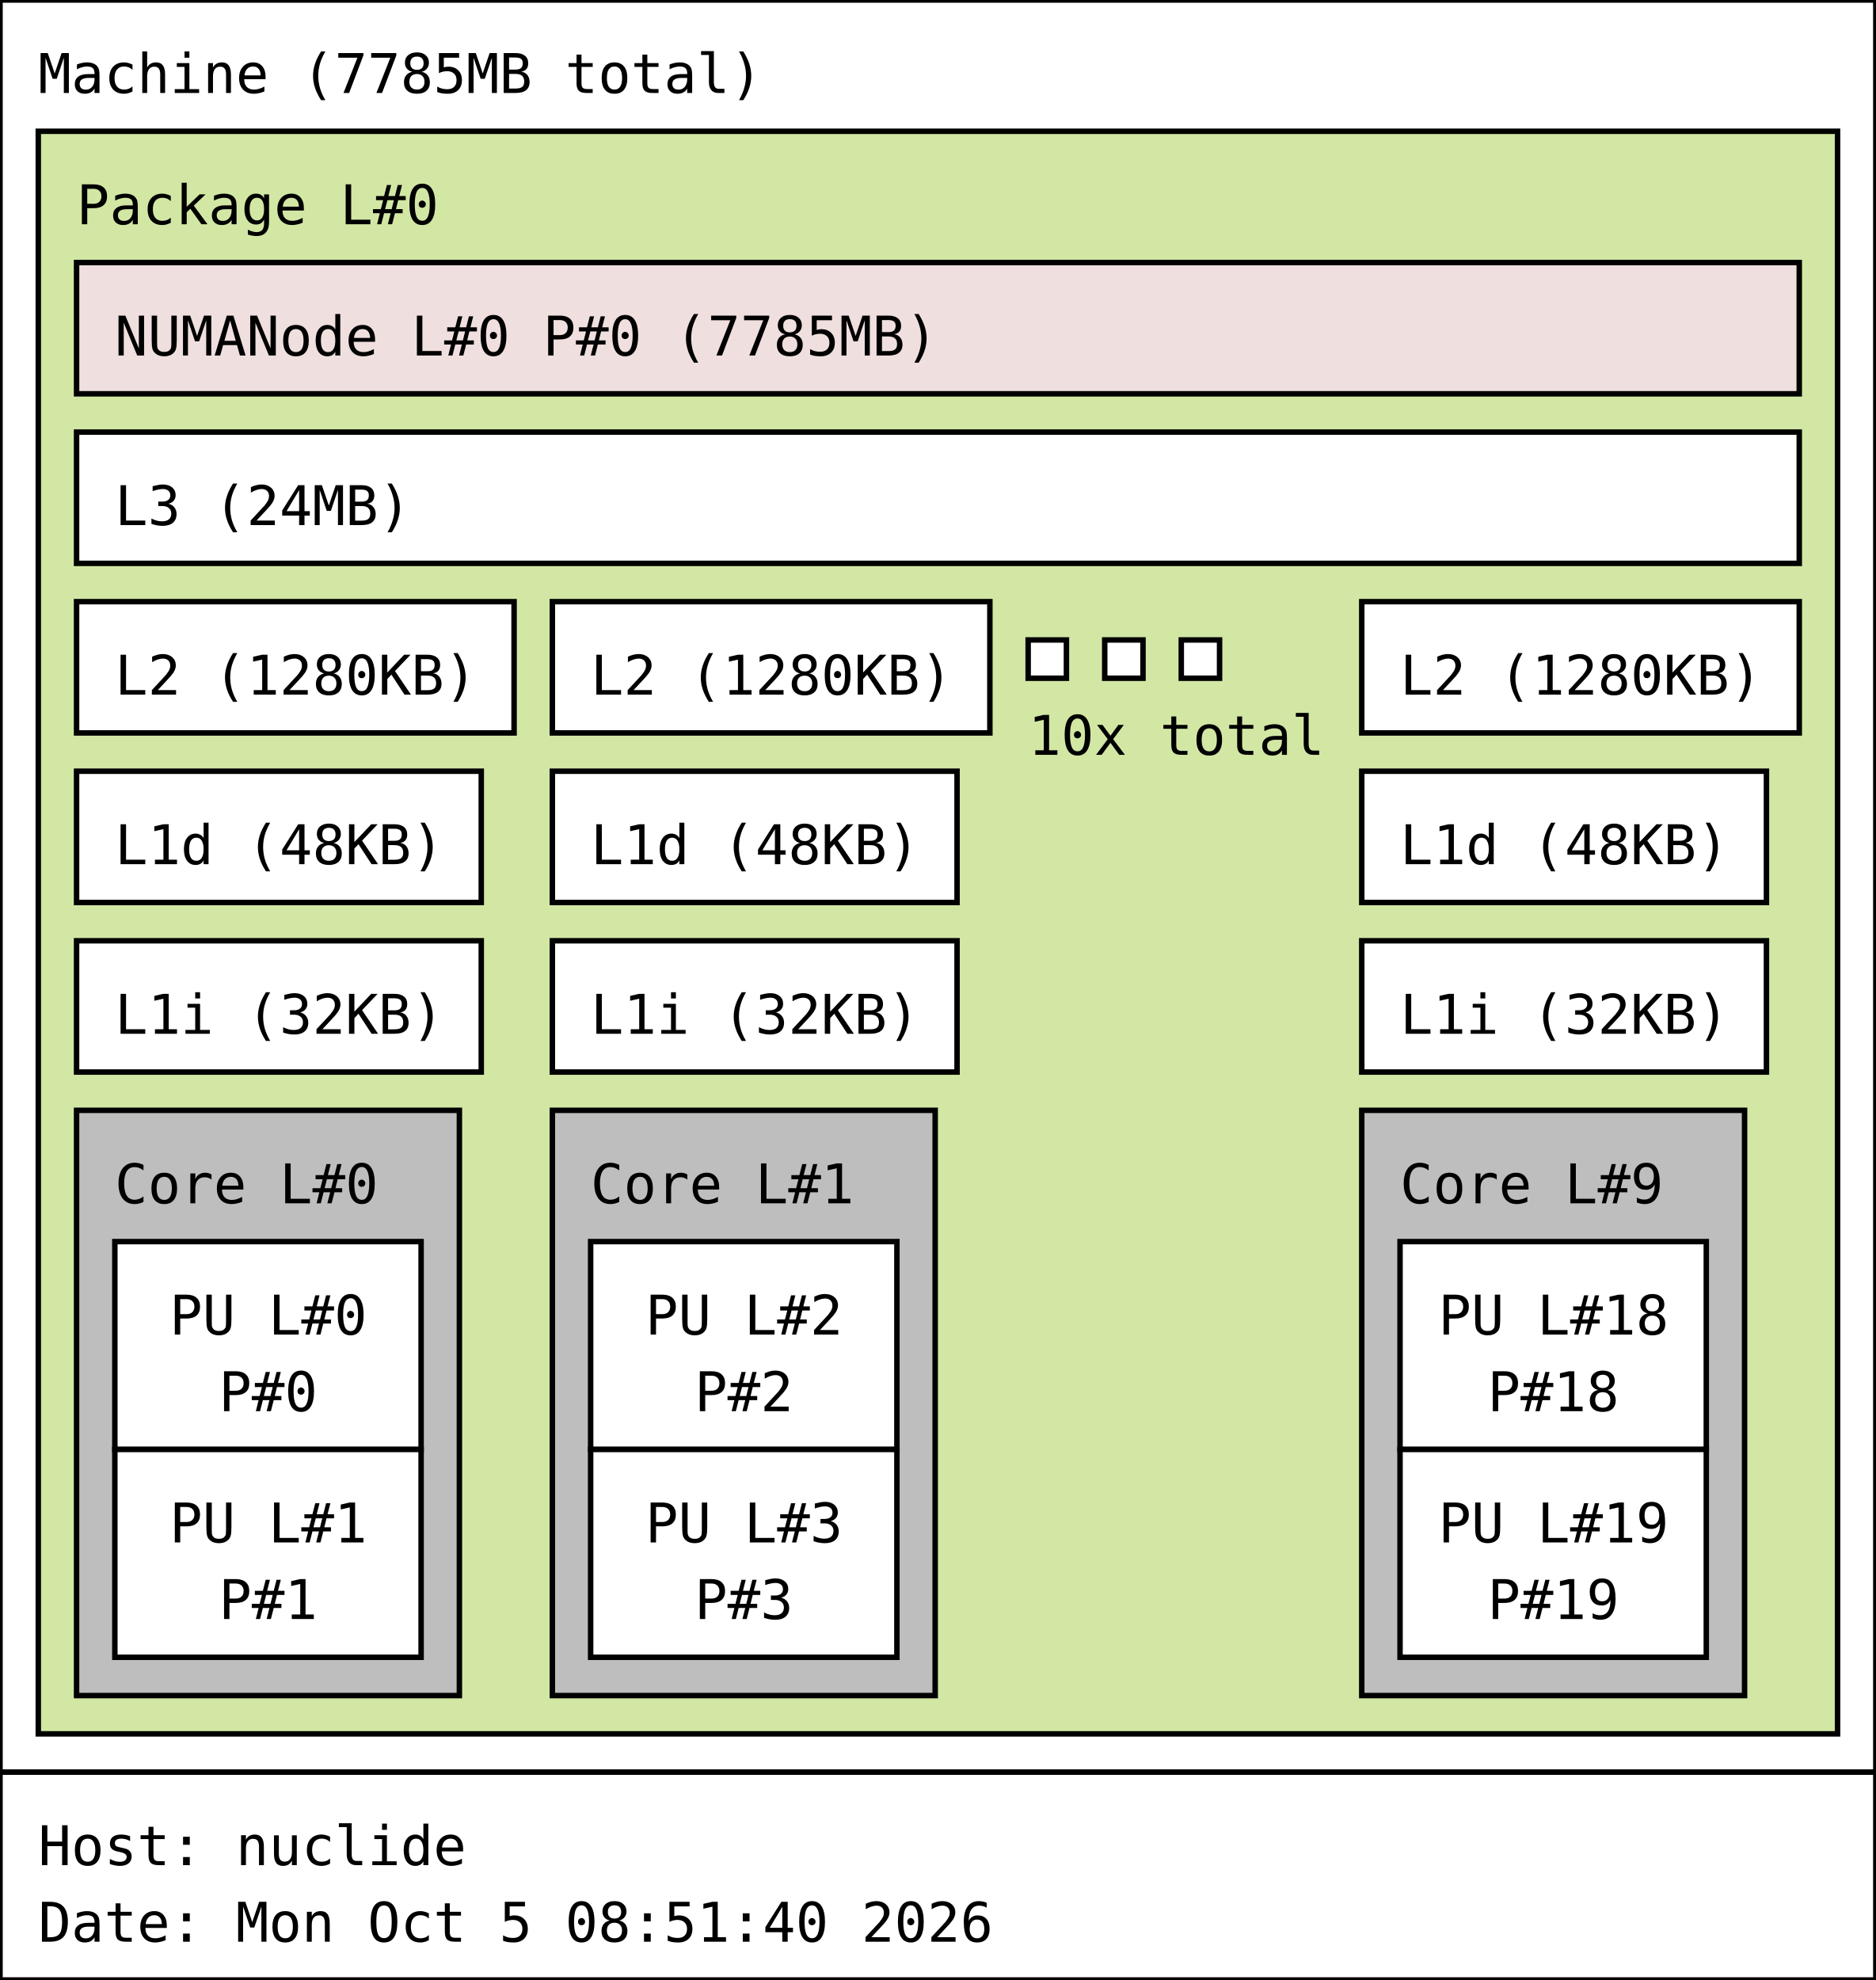
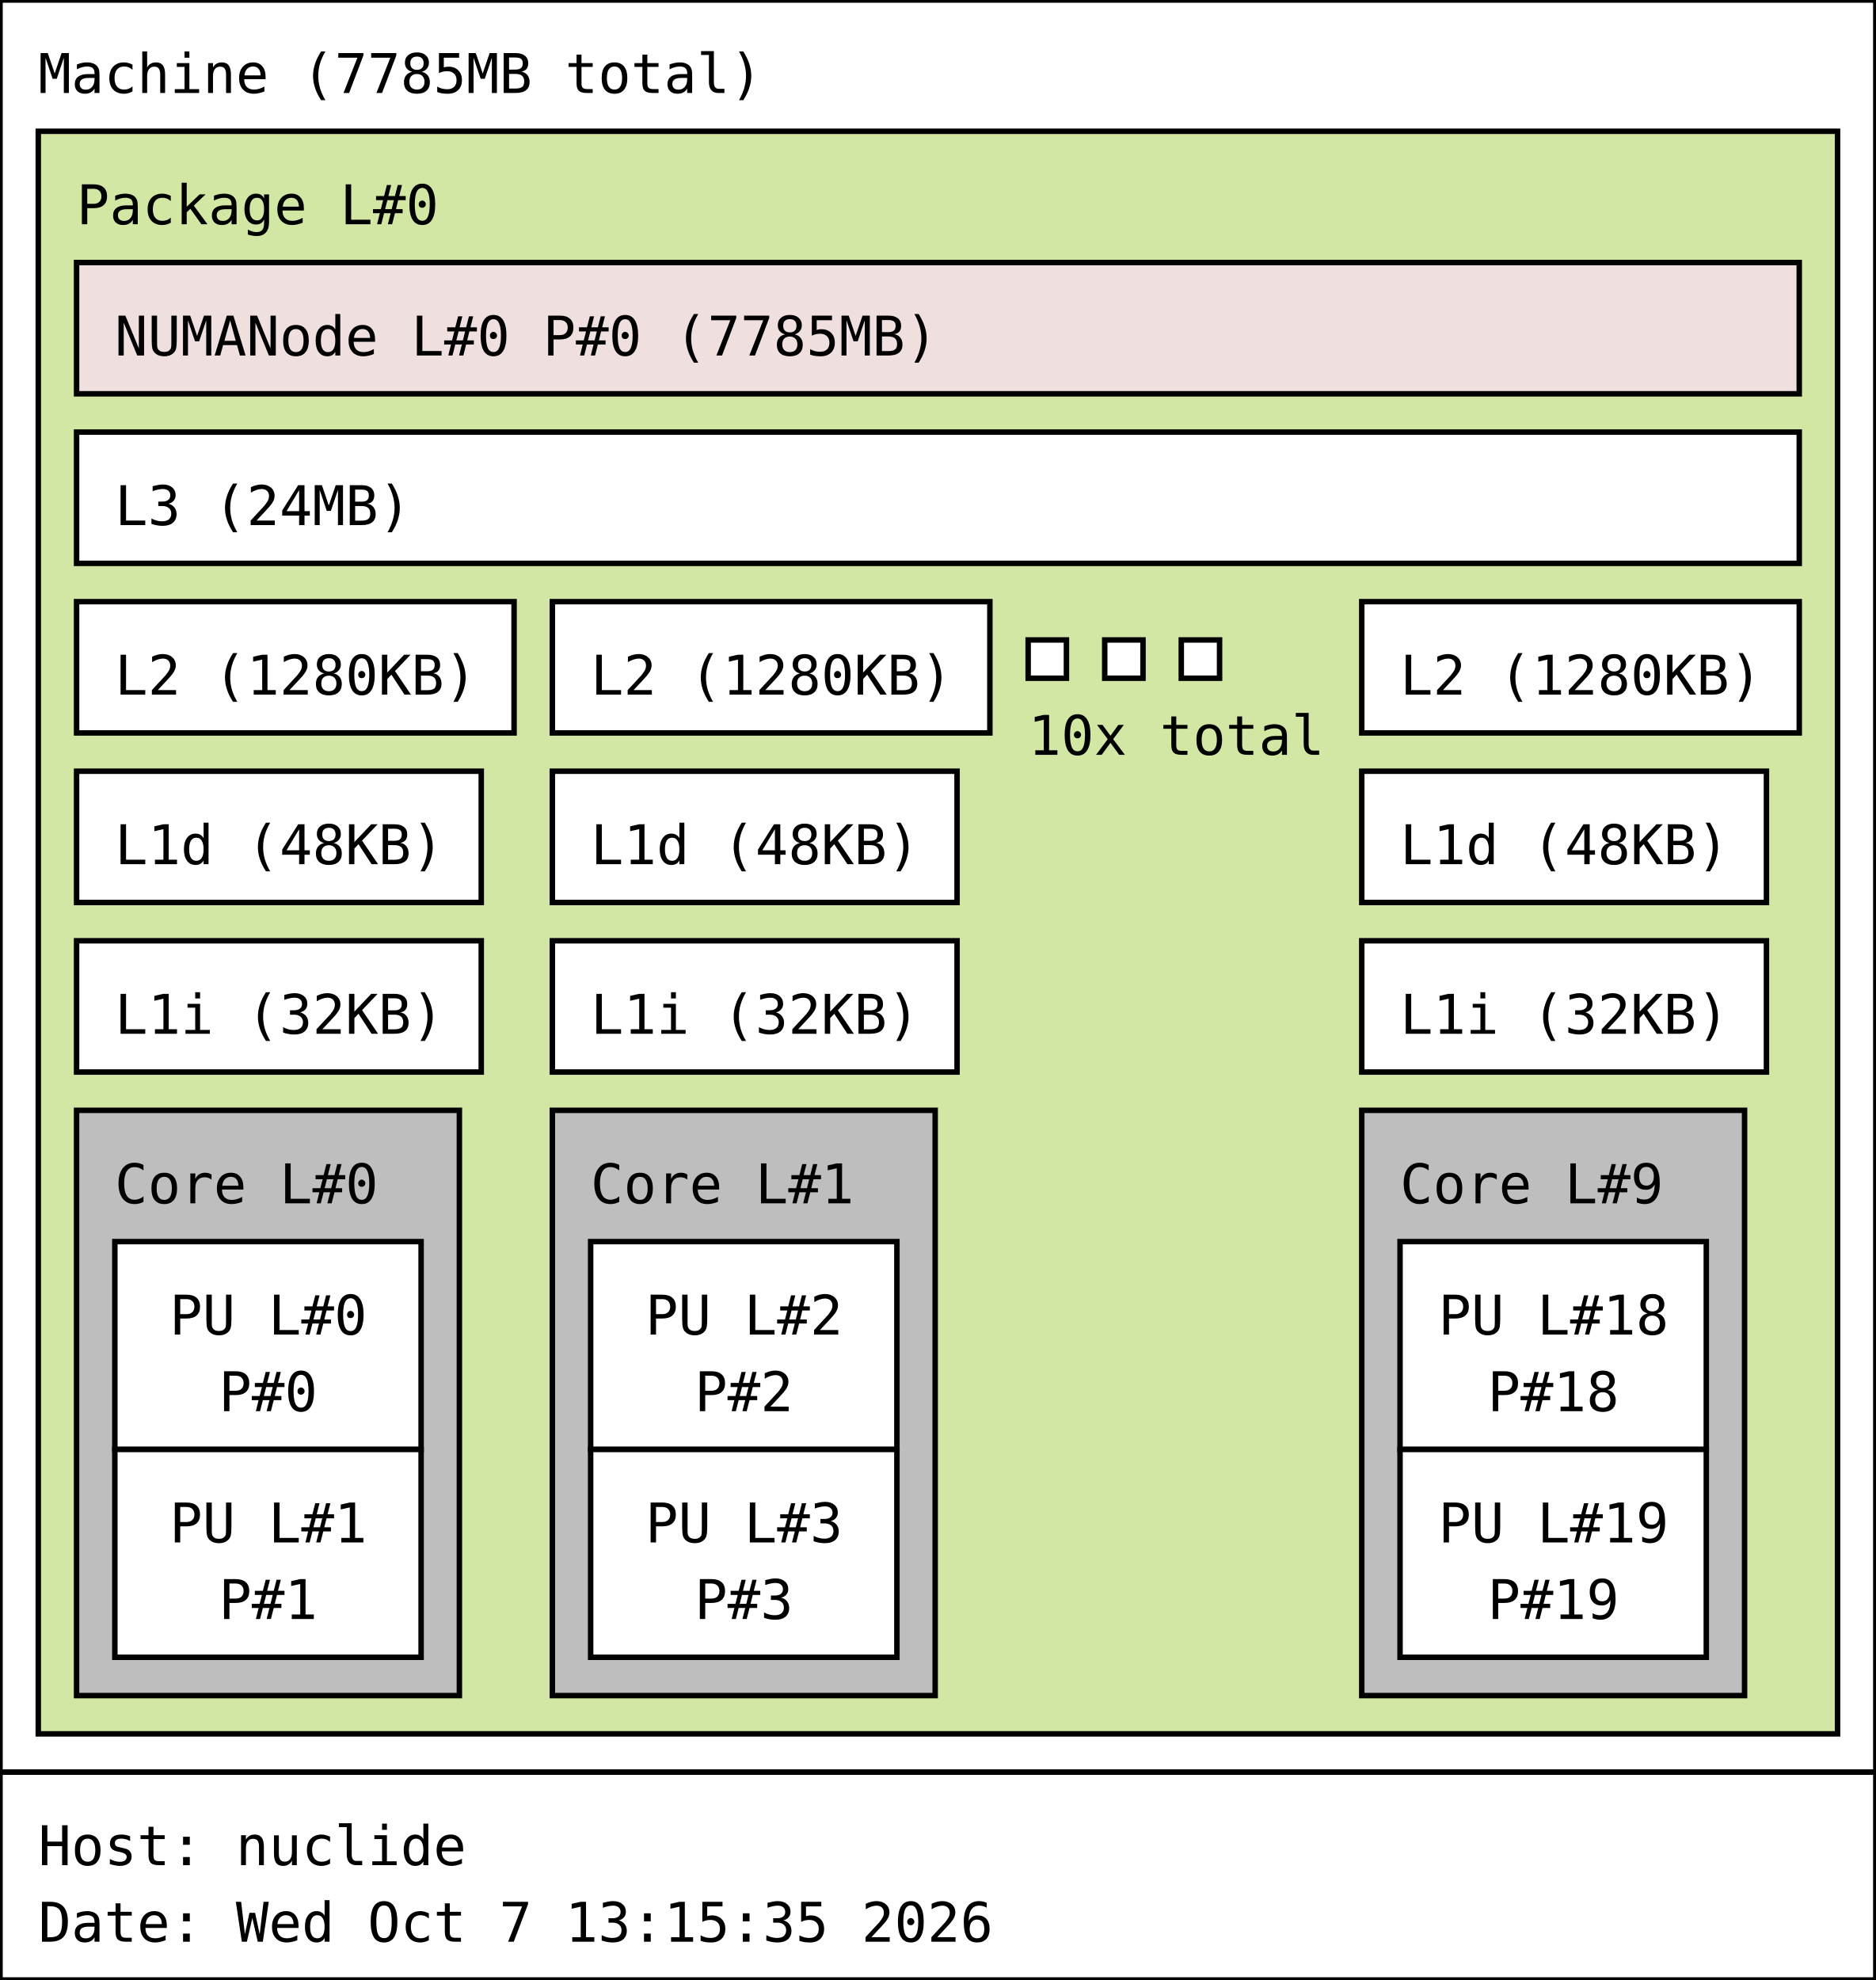
<svg xmlns="http://www.w3.org/2000/svg" width="343px" height="362px" viewBox="0 0 343px 362px" version="1.1">
  <rect id="Machine_0_rect" class="Machine" x="0" y="0" width="343" height="324" fill="rgb(255,255,255)" stroke="rgb(0,0,0)" stroke-width="1" />
  <text id="Machine_0_text" class="Machine" font-family="Monospace" x="7" y="17" fill="rgb(0,0,0)" font-size="10px">Machine (7785MB total)</text>
  <rect id="Package_0_rect" class="Package" x="7" y="24" width="329" height="293" fill="rgb(210,231,164)" stroke="rgb(0,0,0)" stroke-width="1" />
  <text id="Package_0_text" class="Package" font-family="Monospace" x="14" y="41" fill="rgb(0,0,0)" font-size="10px">Package L#0</text>
  <rect id="L3_0_rect" class="L3" x="14" y="79" width="315" height="24" fill="rgb(255,255,255)" stroke="rgb(0,0,0)" stroke-width="1" />
  <text id="L3_0_text" class="L3" font-family="Monospace" x="21" y="96" fill="rgb(0,0,0)" font-size="10px">L3 (24MB)</text>
  <rect id="L2_0_rect" class="L2" x="14" y="110" width="80" height="24" fill="rgb(255,255,255)" stroke="rgb(0,0,0)" stroke-width="1" />
  <text id="L2_0_text" class="L2" font-family="Monospace" x="21" y="127" fill="rgb(0,0,0)" font-size="10px">L2 (1280KB)</text>
  <rect id="L1d_0_rect" class="L1d" x="14" y="141" width="74" height="24" fill="rgb(255,255,255)" stroke="rgb(0,0,0)" stroke-width="1" />
  <text id="L1d_0_text" class="L1d" font-family="Monospace" x="21" y="158" fill="rgb(0,0,0)" font-size="10px">L1d (48KB)</text>
  <rect id="L1i_0_rect" class="L1i" x="14" y="172" width="74" height="24" fill="rgb(255,255,255)" stroke="rgb(0,0,0)" stroke-width="1" />
  <text id="L1i_0_text" class="L1i" font-family="Monospace" x="21" y="189" fill="rgb(0,0,0)" font-size="10px">L1i (32KB)</text>
  <rect id="Core_0_rect" class="Core" x="14" y="203" width="70" height="107" fill="rgb(190,190,190)" stroke="rgb(0,0,0)" stroke-width="1" />
  <text id="Core_0_text" class="Core" font-family="Monospace" x="21" y="220" fill="rgb(0,0,0)" font-size="10px">Core L#0</text>
  <rect id="PU_0_rect" class="PU" x="21" y="227" width="56" height="38" fill="rgb(255,255,255)" stroke="rgb(0,0,0)" stroke-width="1" />
  <text id="PU_0_text" class="PU" font-family="Monospace" x="31" y="244" fill="rgb(0,0,0)" font-size="10px">PU L#0</text>
  <text id="PU_0_text_1" class="PU" font-family="Monospace" x="40" y="258" fill="rgb(0,0,0)" font-size="10px">P#0</text>
  <rect id="PU_1_rect" class="PU" x="21" y="265" width="56" height="38" fill="rgb(255,255,255)" stroke="rgb(0,0,0)" stroke-width="1" />
  <text id="PU_1_text" class="PU" font-family="Monospace" x="31" y="282" fill="rgb(0,0,0)" font-size="10px">PU L#1</text>
  <text id="PU_1_text_1" class="PU" font-family="Monospace" x="40" y="296" fill="rgb(0,0,0)" font-size="10px">P#1</text>
  <rect id="L2_1_rect" class="L2" x="101" y="110" width="80" height="24" fill="rgb(255,255,255)" stroke="rgb(0,0,0)" stroke-width="1" />
  <text id="L2_1_text" class="L2" font-family="Monospace" x="108" y="127" fill="rgb(0,0,0)" font-size="10px">L2 (1280KB)</text>
  <rect id="L1d_1_rect" class="L1d" x="101" y="141" width="74" height="24" fill="rgb(255,255,255)" stroke="rgb(0,0,0)" stroke-width="1" />
  <text id="L1d_1_text" class="L1d" font-family="Monospace" x="108" y="158" fill="rgb(0,0,0)" font-size="10px">L1d (48KB)</text>
  <rect id="L1i_1_rect" class="L1i" x="101" y="172" width="74" height="24" fill="rgb(255,255,255)" stroke="rgb(0,0,0)" stroke-width="1" />
  <text id="L1i_1_text" class="L1i" font-family="Monospace" x="108" y="189" fill="rgb(0,0,0)" font-size="10px">L1i (32KB)</text>
  <rect id="Core_1_rect" class="Core" x="101" y="203" width="70" height="107" fill="rgb(190,190,190)" stroke="rgb(0,0,0)" stroke-width="1" />
  <text id="Core_1_text" class="Core" font-family="Monospace" x="108" y="220" fill="rgb(0,0,0)" font-size="10px">Core L#1</text>
  <rect id="PU_2_rect" class="PU" x="108" y="227" width="56" height="38" fill="rgb(255,255,255)" stroke="rgb(0,0,0)" stroke-width="1" />
  <text id="PU_2_text" class="PU" font-family="Monospace" x="118" y="244" fill="rgb(0,0,0)" font-size="10px">PU L#2</text>
  <text id="PU_2_text_1" class="PU" font-family="Monospace" x="127" y="258" fill="rgb(0,0,0)" font-size="10px">P#2</text>
  <rect id="PU_3_rect" class="PU" x="108" y="265" width="56" height="38" fill="rgb(255,255,255)" stroke="rgb(0,0,0)" stroke-width="1" />
  <text id="PU_3_text" class="PU" font-family="Monospace" x="118" y="282" fill="rgb(0,0,0)" font-size="10px">PU L#3</text>
  <text id="PU_3_text_1" class="PU" font-family="Monospace" x="127" y="296" fill="rgb(0,0,0)" font-size="10px">P#3</text>
  <rect id="L2_2_rect" class="L2" x="188" y="117" width="7" height="7" fill="rgb(255,255,255)" stroke="rgb(0,0,0)" stroke-width="1" />
  <rect id="L2_2_rect" class="L2" x="202" y="117" width="7" height="7" fill="rgb(255,255,255)" stroke="rgb(0,0,0)" stroke-width="1" />
  <rect id="L2_2_rect" class="L2" x="216" y="117" width="7" height="7" fill="rgb(255,255,255)" stroke="rgb(0,0,0)" stroke-width="1" />
  <text id="L2_2_text" class="L2" font-family="Monospace" x="188" y="138" fill="rgb(0,0,0)" font-size="10px">10x total</text>
  <rect id="L2_9_rect" class="L2" x="249" y="110" width="80" height="24" fill="rgb(255,255,255)" stroke="rgb(0,0,0)" stroke-width="1" />
  <text id="L2_9_text" class="L2" font-family="Monospace" x="256" y="127" fill="rgb(0,0,0)" font-size="10px">L2 (1280KB)</text>
  <rect id="L1d_9_rect" class="L1d" x="249" y="141" width="74" height="24" fill="rgb(255,255,255)" stroke="rgb(0,0,0)" stroke-width="1" />
  <text id="L1d_9_text" class="L1d" font-family="Monospace" x="256" y="158" fill="rgb(0,0,0)" font-size="10px">L1d (48KB)</text>
  <rect id="L1i_9_rect" class="L1i" x="249" y="172" width="74" height="24" fill="rgb(255,255,255)" stroke="rgb(0,0,0)" stroke-width="1" />
  <text id="L1i_9_text" class="L1i" font-family="Monospace" x="256" y="189" fill="rgb(0,0,0)" font-size="10px">L1i (32KB)</text>
  <rect id="Core_9_rect" class="Core" x="249" y="203" width="70" height="107" fill="rgb(190,190,190)" stroke="rgb(0,0,0)" stroke-width="1" />
  <text id="Core_9_text" class="Core" font-family="Monospace" x="256" y="220" fill="rgb(0,0,0)" font-size="10px">Core L#9</text>
  <rect id="PU_18_rect" class="PU" x="256" y="227" width="56" height="38" fill="rgb(255,255,255)" stroke="rgb(0,0,0)" stroke-width="1" />
  <text id="PU_18_text" class="PU" font-family="Monospace" x="263" y="244" fill="rgb(0,0,0)" font-size="10px">PU L#18</text>
  <text id="PU_18_text_1" class="PU" font-family="Monospace" x="272" y="258" fill="rgb(0,0,0)" font-size="10px">P#18</text>
  <rect id="PU_19_rect" class="PU" x="256" y="265" width="56" height="38" fill="rgb(255,255,255)" stroke="rgb(0,0,0)" stroke-width="1" />
  <text id="PU_19_text" class="PU" font-family="Monospace" x="263" y="282" fill="rgb(0,0,0)" font-size="10px">PU L#19</text>
  <text id="PU_19_text_1" class="PU" font-family="Monospace" x="272" y="296" fill="rgb(0,0,0)" font-size="10px">P#19</text>
  <rect id="NUMANode_0_rect" class="NUMANode" x="14" y="48" width="315" height="24" fill="rgb(239,223,222)" stroke="rgb(0,0,0)" stroke-width="1" />
  <text id="NUMANode_0_text" class="NUMANode" font-family="Monospace" x="21" y="65" fill="rgb(0,0,0)" font-size="10px">NUMANode L#0 P#0 (7785MB)</text>
  <rect id="anon_rect" x="0" y="324" width="343" height="38" fill="rgb(255,255,255)" stroke="rgb(0,0,0)" stroke-width="1" />
  <text id="anon_text" font-family="Monospace" x="7" y="341" fill="rgb(0,0,0)" font-size="10px">Host: nuclide</text>
-   <text id="anon_text_1" font-family="Monospace" x="7" y="355" fill="rgb(0,0,0)" font-size="10px">Date: Mon Oct  5 08:51:40 2026</text>
+   <text id="anon_text_1" font-family="Monospace" x="7" y="355" fill="rgb(0,0,0)" font-size="10px">Date: Wed Oct  7 13:15:35 2026</text>
</svg>
